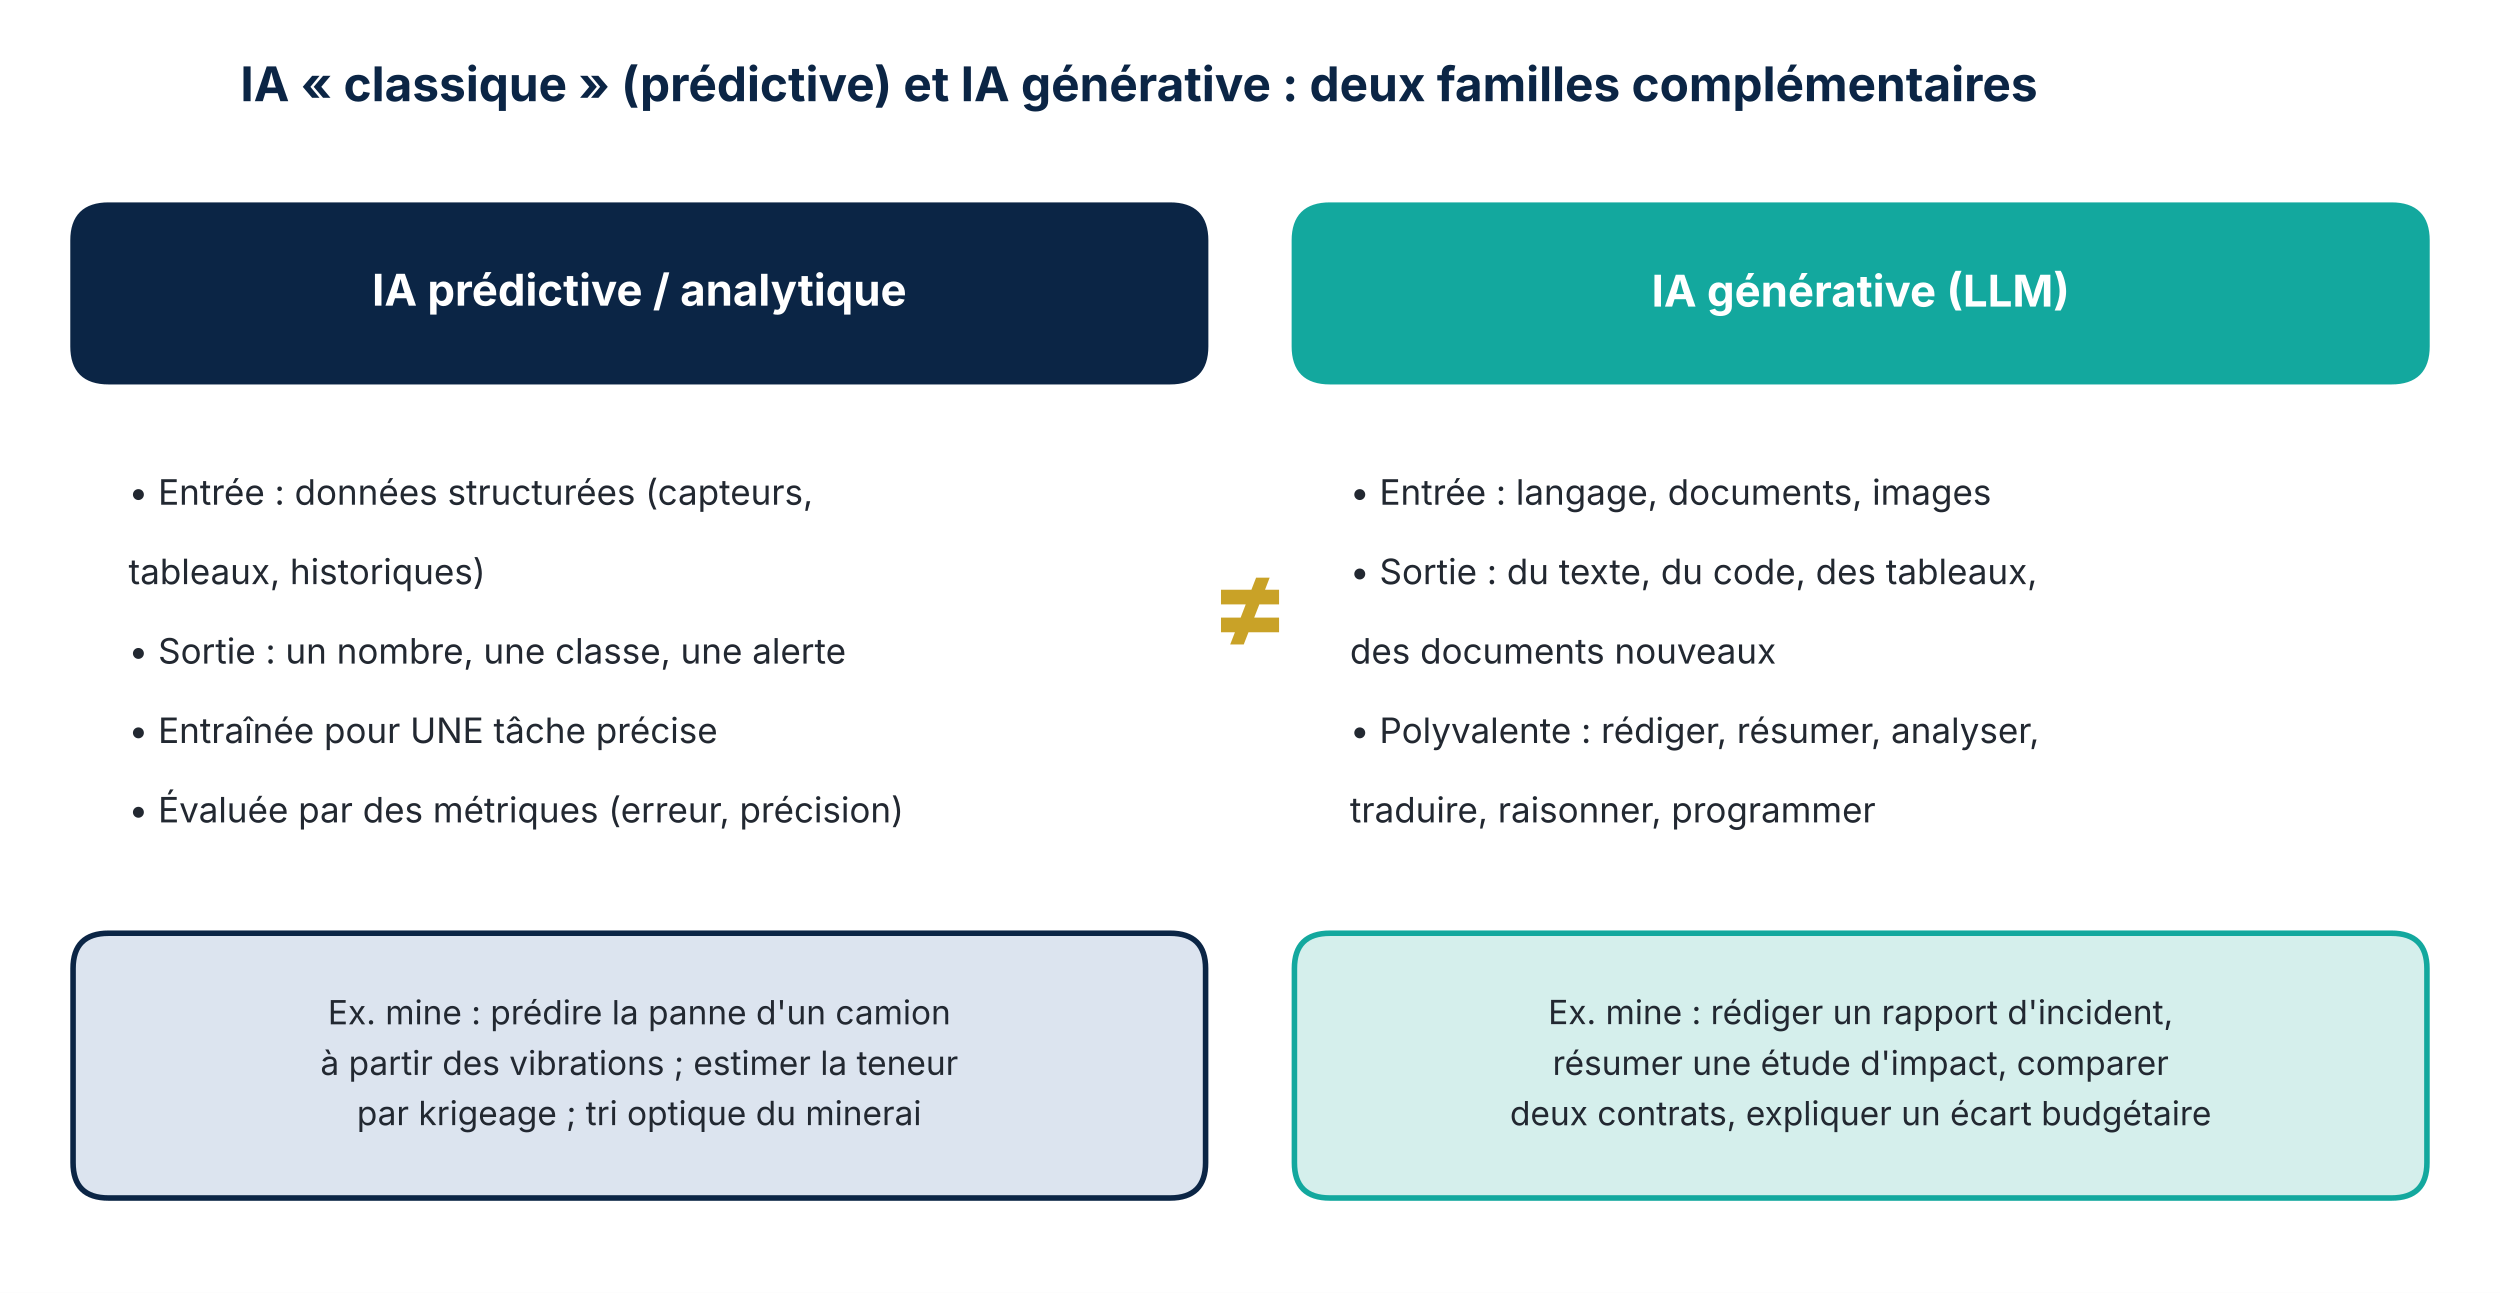
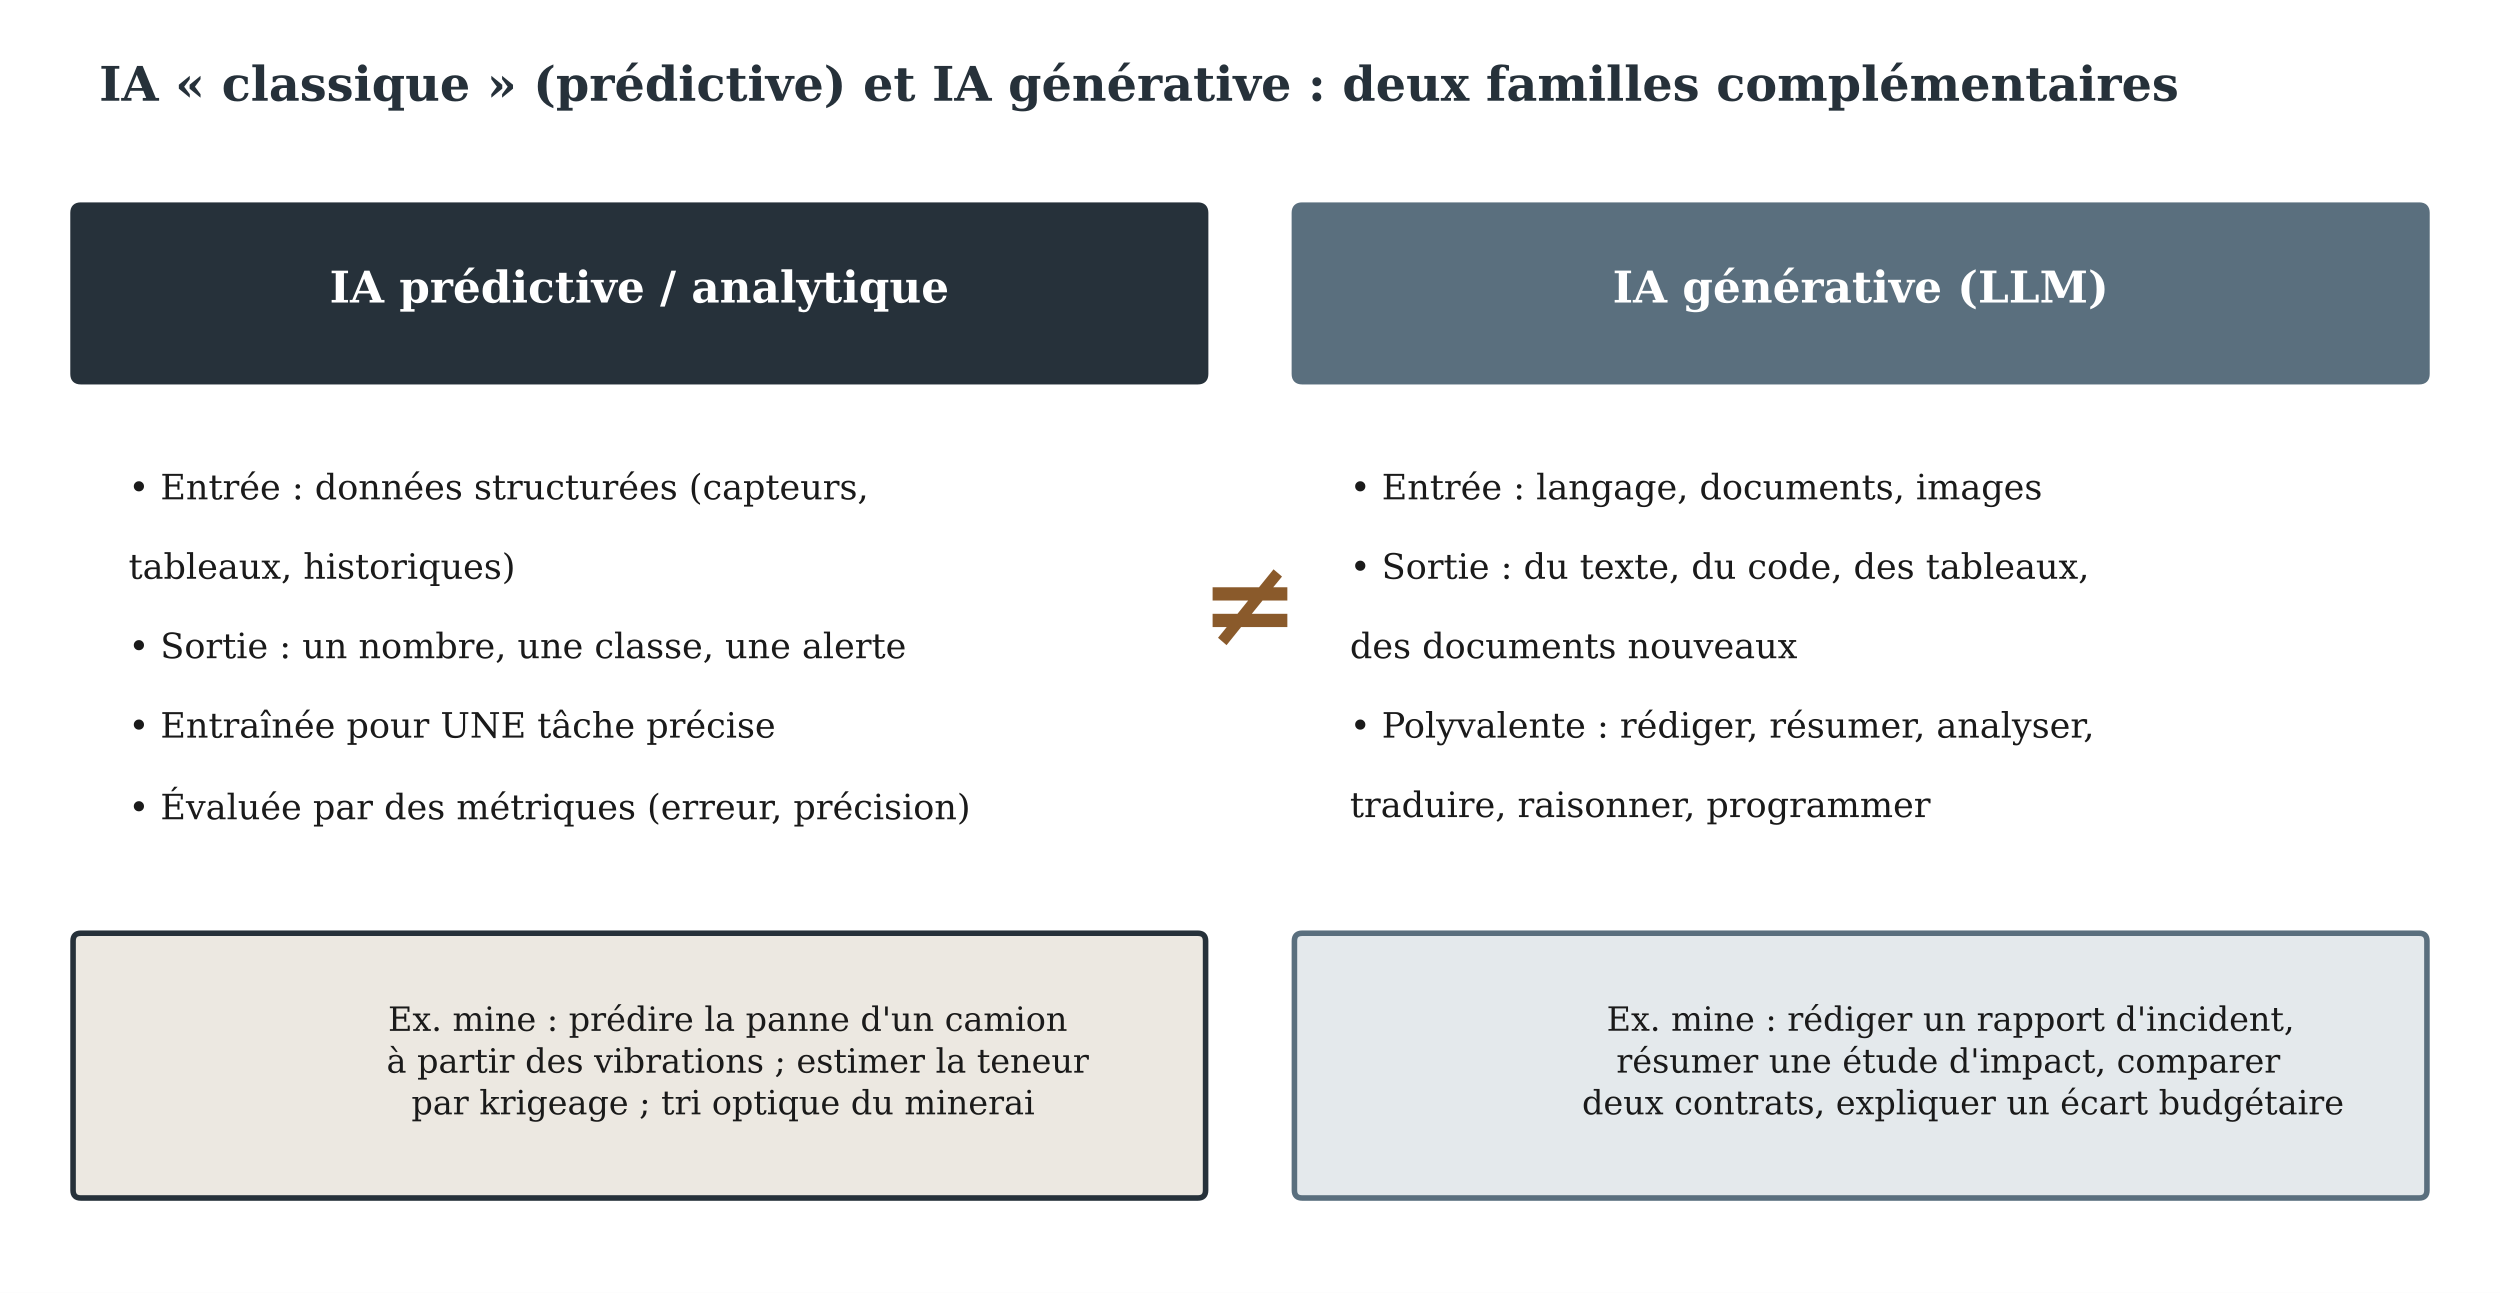
<svg xmlns="http://www.w3.org/2000/svg" width="628.2pt" height="324.864pt" viewBox="0 0 628.2 324.864" version="1.1">
  <defs>
    <style type="text/css">*{stroke-linejoin: round; stroke-linecap: butt}</style>
  </defs>
  <g id="figure_1">
    <g id="patch_1">
      <path d="M 0 324.864  L 628.2 324.864  L 628.2 0  L 0 0  z " style="fill: #ffffff" />
    </g>
    <g id="axes_1">
      <g id="patch_2">
-         <path d="M 27.288 95.904  L 294.012 95.904  Q 302.94 95.904 302.94 87.034  L 302.94 60.422  Q 302.94 51.552 294.012 51.552  L 27.288 51.552  Q 18.36 51.552 18.36 60.422  L 18.36 87.034  Q 18.36 95.904 27.288 95.904  z " clip-path="url(#p6b55141504)" style="fill: #0b2545; stroke: #0b2545; stroke-width: 1.4; stroke-linejoin: miter" />
+         <path d="M 20.313 95.904  L 300.987 95.904  Q 302.94 95.904 302.94 93.964  L 302.94 53.492  Q 302.94 51.552 300.987 51.552  L 20.313 51.552  Q 18.36 51.552 18.36 53.492  L 18.36 93.964  Q 18.36 95.904 20.313 95.904  z " clip-path="url(#p44a39c0897)" style="fill: #26313a; stroke: #26313a; stroke-width: 1.4; stroke-linejoin: miter" />
      </g>
      <g id="patch_3">
-         <path d="M 27.288 301.032  L 294.012 301.032  Q 302.94 301.032 302.94 292.162  L 302.94 243.374  Q 302.94 234.504 294.012 234.504  L 27.288 234.504  Q 18.36 234.504 18.36 243.374  L 18.36 292.162  Q 18.36 301.032 27.288 301.032  z " clip-path="url(#p6b55141504)" style="fill: #dce4ef; stroke: #0b2545; stroke-width: 1.4; stroke-linejoin: miter" />
+         <path d="M 20.313 301.032  L 300.987 301.032  Q 302.94 301.032 302.94 299.092  L 302.94 236.444  Q 302.94 234.504 300.987 234.504  L 20.313 234.504  Q 18.36 234.504 18.36 236.444  L 18.36 299.092  Q 18.36 301.032 20.313 301.032  z " clip-path="url(#p44a39c0897)" style="fill: #ece8e1; stroke: #26313a; stroke-width: 1.4; stroke-linejoin: miter" />
      </g>
      <g id="patch_4">
-         <path d="M 334.188 95.904  L 600.912 95.904  Q 609.84 95.904 609.84 87.034  L 609.84 60.422  Q 609.84 51.552 600.912 51.552  L 334.188 51.552  Q 325.26 51.552 325.26 60.422  L 325.26 87.034  Q 325.26 95.904 334.188 95.904  z " clip-path="url(#p6b55141504)" style="fill: #13a89e; stroke: #13a89e; stroke-width: 1.4; stroke-linejoin: miter" />
+         <path d="M 327.213 95.904  L 607.887 95.904  Q 609.84 95.904 609.84 93.964  L 609.84 53.492  Q 609.84 51.552 607.887 51.552  L 327.213 51.552  Q 325.26 51.552 325.26 53.492  L 325.26 93.964  Q 325.26 95.904 327.213 95.904  z " clip-path="url(#p44a39c0897)" style="fill: #5a6f7e; stroke: #5a6f7e; stroke-width: 1.4; stroke-linejoin: miter" />
      </g>
      <g id="patch_5">
-         <path d="M 334.188 301.032  L 600.912 301.032  Q 609.84 301.032 609.84 292.162  L 609.84 243.374  Q 609.84 234.504 600.912 234.504  L 334.188 234.504  Q 325.26 234.504 325.26 243.374  L 325.26 292.162  Q 325.26 301.032 334.188 301.032  z " clip-path="url(#p6b55141504)" style="fill: #d5efec; stroke: #13a89e; stroke-width: 1.4; stroke-linejoin: miter" />
+         <path d="M 327.213 301.032  L 607.887 301.032  Q 609.84 301.032 609.84 299.092  L 609.84 236.444  Q 609.84 234.504 607.887 234.504  L 327.213 234.504  Q 325.26 234.504 325.26 236.444  L 325.26 299.092  Q 325.26 301.032 327.213 301.032  z " clip-path="url(#p44a39c0897)" style="fill: #e4e9ec; stroke: #5a6f7e; stroke-width: 1.4; stroke-linejoin: miter" />
      </g>
      <g id="text_1">
-         <text style="font-weight: 700; font-size: 12px; font-family: 'Inter', 'DejaVu Sans'; text-anchor: middle; fill: #0b2545" x="286.2" y="25.425" transform="rotate(-0 286.2 25.42523)">IA « classique » (prédictive) et IA générative : deux familles complémentaires</text>
+         <text style="font-weight: 700; font-size: 12px; font-family: 'EB Garamond', 'DejaVu Serif'; text-anchor: middle; fill: #26313a" x="286.2" y="25.314" transform="rotate(-0 286.2 25.314)">IA « classique » (prédictive) et IA générative : deux familles complémentaires</text>
      </g>
      <g id="text_2">
-         <text style="font-weight: 700; font-size: 11px; font-family: 'Inter', 'DejaVu Sans'; text-anchor: middle; fill: #ffffff" x="160.65" y="76.806" transform="rotate(-0 160.65 76.80628)">IA prédictive / analytique</text>
+         <text style="font-weight: 700; font-size: 11px; font-family: 'EB Garamond', 'DejaVu Serif'; text-anchor: middle; fill: #ffffff" x="160.65" y="76.027" transform="rotate(-0 160.65 76.02683)">IA prédictive / analytique</text>
      </g>
      <g id="text_3">
-         <text style="font-size: 8.8px; font-family: 'Inter', 'DejaVu Sans'; text-anchor: start; fill: #222831" x="32.31" y="126.825" transform="rotate(-0 32.31 126.8252)">• Entrée : données structurées (capteurs,</text>
+         <text style="font-size: 8.8px; font-family: 'EB Garamond', 'DejaVu Serif'; text-anchor: start; fill: #1a1a1a" x="32.31" y="125.472" transform="rotate(-0 32.31 125.472)">• Entrée : données structurées (capteurs,</text>
      </g>
      <g id="text_4">
-         <text style="font-size: 8.8px; font-family: 'Inter', 'DejaVu Sans'; text-anchor: start; fill: #222831" x="32.31" y="146.784" transform="rotate(-0 32.31 146.7836)">   tableaux, historiques)</text>
+         <text style="font-size: 8.8px; font-family: 'EB Garamond', 'DejaVu Serif'; text-anchor: start; fill: #1a1a1a" x="32.31" y="145.43" transform="rotate(-0 32.31 145.4304)">   tableaux, historiques)</text>
      </g>
      <g id="text_5">
-         <text style="font-size: 8.8px; font-family: 'Inter', 'DejaVu Sans'; text-anchor: start; fill: #222831" x="32.31" y="166.742" transform="rotate(-0 32.31 166.742)">• Sortie : un nombre, une classe, une alerte</text>
+         <text style="font-size: 8.8px; font-family: 'EB Garamond', 'DejaVu Serif'; text-anchor: start; fill: #1a1a1a" x="32.31" y="165.389" transform="rotate(-0 32.31 165.3888)">• Sortie : un nombre, une classe, une alerte</text>
      </g>
      <g id="text_6">
-         <text style="font-size: 8.8px; font-family: 'Inter', 'DejaVu Sans'; text-anchor: start; fill: #222831" x="32.31" y="186.7" transform="rotate(-0 32.31 186.7004)">• Entraînée pour UNE tâche précise</text>
+         <text style="font-size: 8.8px; font-family: 'EB Garamond', 'DejaVu Serif'; text-anchor: start; fill: #1a1a1a" x="32.31" y="185.347" transform="rotate(-0 32.31 185.3472)">• Entraînée pour UNE tâche précise</text>
      </g>
      <g id="text_7">
-         <text style="font-size: 8.8px; font-family: 'Inter', 'DejaVu Sans'; text-anchor: start; fill: #222831" x="32.31" y="206.659" transform="rotate(-0 32.31 206.6588)">• Évaluée par des métriques (erreur, précision)</text>
+         <text style="font-size: 8.8px; font-family: 'EB Garamond', 'DejaVu Serif'; text-anchor: start; fill: #1a1a1a" x="32.31" y="205.869" transform="rotate(-0 32.31 205.8687)">• Évaluée par des métriques (erreur, précision)</text>
      </g>
      <g id="text_8">
-         <text style="font-size: 8.4px; font-family: 'Inter', 'DejaVu Sans'; fill: #222831" transform="translate(82.38759 257.4016)">Ex. mine : prédire la panne d'un camion</text>
-         <text style="font-size: 8.4px; font-family: 'Inter', 'DejaVu Sans'; fill: #222831" transform="translate(80.514 270.1062)">à partir des vibrations ; estimer la teneur</text>
-         <text style="font-size: 8.4px; font-family: 'Inter', 'DejaVu Sans'; fill: #222831" transform="translate(89.66409 282.7222)">par krigeage ; tri optique du minerai</text>
+         <text style="font-size: 8.4px; font-family: 'EB Garamond', 'DejaVu Serif'; fill: #1a1a1a" transform="translate(97.49841 259.032)">Ex. mine : prédire la panne d'un camion</text>
+         <text style="font-size: 8.4px; font-family: 'EB Garamond', 'DejaVu Serif'; fill: #1a1a1a" transform="translate(97.13091 269.532)">à partir des vibrations ; estimer la teneur</text>
+         <text style="font-size: 8.4px; font-family: 'EB Garamond', 'DejaVu Serif'; fill: #1a1a1a" transform="translate(103.3843 280.011)">par krigeage ; tri optique du minerai</text>
      </g>
      <g id="text_9">
-         <text style="font-weight: 700; font-size: 11px; font-family: 'Inter', 'DejaVu Sans'; text-anchor: middle; fill: #ffffff" x="467.55" y="77.039" transform="rotate(-0 467.55 77.03917)">IA générative (LLM)</text>
+         <text style="font-weight: 700; font-size: 11px; font-family: 'EB Garamond', 'DejaVu Serif'; text-anchor: middle; fill: #ffffff" x="467.55" y="76.021" transform="rotate(-0 467.55 76.02081)">IA générative (LLM)</text>
      </g>
      <g id="text_10">
-         <text style="font-size: 8.8px; font-family: 'Inter', 'DejaVu Sans'; text-anchor: start; fill: #222831" x="339.21" y="126.825" transform="rotate(-0 339.21 126.8252)">• Entrée : langage, documents, images</text>
+         <text style="font-size: 8.8px; font-family: 'EB Garamond', 'DejaVu Serif'; text-anchor: start; fill: #1a1a1a" x="339.21" y="125.472" transform="rotate(-0 339.21 125.472)">• Entrée : langage, documents, images</text>
      </g>
      <g id="text_11">
-         <text style="font-size: 8.8px; font-family: 'Inter', 'DejaVu Sans'; text-anchor: start; fill: #222831" x="339.21" y="146.784" transform="rotate(-0 339.21 146.7836)">• Sortie : du texte, du code, des tableaux,</text>
+         <text style="font-size: 8.8px; font-family: 'EB Garamond', 'DejaVu Serif'; text-anchor: start; fill: #1a1a1a" x="339.21" y="145.43" transform="rotate(-0 339.21 145.4304)">• Sortie : du texte, du code, des tableaux,</text>
      </g>
      <g id="text_12">
-         <text style="font-size: 8.8px; font-family: 'Inter', 'DejaVu Sans'; text-anchor: start; fill: #222831" x="339.21" y="166.742" transform="rotate(-0 339.21 166.742)">   des documents nouveaux</text>
+         <text style="font-size: 8.8px; font-family: 'EB Garamond', 'DejaVu Serif'; text-anchor: start; fill: #1a1a1a" x="339.21" y="165.389" transform="rotate(-0 339.21 165.3888)">   des documents nouveaux</text>
      </g>
      <g id="text_13">
-         <text style="font-size: 8.8px; font-family: 'Inter', 'DejaVu Sans'; text-anchor: start; fill: #222831" x="339.21" y="186.7" transform="rotate(-0 339.21 186.7004)">• Polyvalente : rédiger, résumer, analyser,</text>
+         <text style="font-size: 8.8px; font-family: 'EB Garamond', 'DejaVu Serif'; text-anchor: start; fill: #1a1a1a" x="339.21" y="185.347" transform="rotate(-0 339.21 185.3472)">• Polyvalente : rédiger, résumer, analyser,</text>
      </g>
      <g id="text_14">
-         <text style="font-size: 8.8px; font-family: 'Inter', 'DejaVu Sans'; text-anchor: start; fill: #222831" x="339.21" y="206.659" transform="rotate(-0 339.21 206.6588)">   traduire, raisonner, programmer</text>
+         <text style="font-size: 8.8px; font-family: 'EB Garamond', 'DejaVu Serif'; text-anchor: start; fill: #1a1a1a" x="339.21" y="205.306" transform="rotate(-0 339.21 205.3056)">   traduire, raisonner, programmer</text>
      </g>
      <g id="text_15">
-         <text style="font-size: 8.4px; font-family: 'Inter', 'DejaVu Sans'; fill: #222831" transform="translate(389.0258 257.3524)">Ex. mine : rédiger un rapport d'incident,</text>
-         <text style="font-size: 8.4px; font-family: 'Inter', 'DejaVu Sans'; fill: #222831" transform="translate(390.1256 270.1062)">résumer une étude d'impact, comparer</text>
-         <text style="font-size: 8.4px; font-family: 'Inter', 'DejaVu Sans'; fill: #222831" transform="translate(379.4222 282.7616)">deux contrats, expliquer un écart budgétaire</text>
+         <text style="font-size: 8.4px; font-family: 'EB Garamond', 'DejaVu Serif'; fill: #1a1a1a" transform="translate(403.7008 259.0071)">Ex. mine : rédiger un rapport d'incident,</text>
+         <text style="font-size: 8.4px; font-family: 'EB Garamond', 'DejaVu Serif'; fill: #1a1a1a" transform="translate(406.1526 269.5281)">résumer une étude d'impact, comparer</text>
+         <text style="font-size: 8.4px; font-family: 'EB Garamond', 'DejaVu Serif'; fill: #1a1a1a" transform="translate(397.5288 280.011)">deux contrats, expliquer un écart budgétaire</text>
      </g>
      <g id="text_16">
-         <text style="font-weight: 700; font-size: 30px; font-family: 'Inter', 'DejaVu Sans'; text-anchor: middle; fill: #c9a227" x="314.1" y="162.257" transform="rotate(-0 314.1 162.2571)">≠</text>
+         <text style="font-weight: 700; font-size: 30px; font-family: 'EB Garamond', 'DejaVu Serif'; text-anchor: middle; fill: #8a5a2b" x="314.1" y="161.979" transform="rotate(-0 314.1 161.979)">≠</text>
      </g>
    </g>
  </g>
  <defs>
-     <clipPath id="p6b55141504">
+     <clipPath id="p44a39c0897">
      <rect x="7.2" y="7.2" width="613.8" height="310.464" />
    </clipPath>
  </defs>
</svg>
